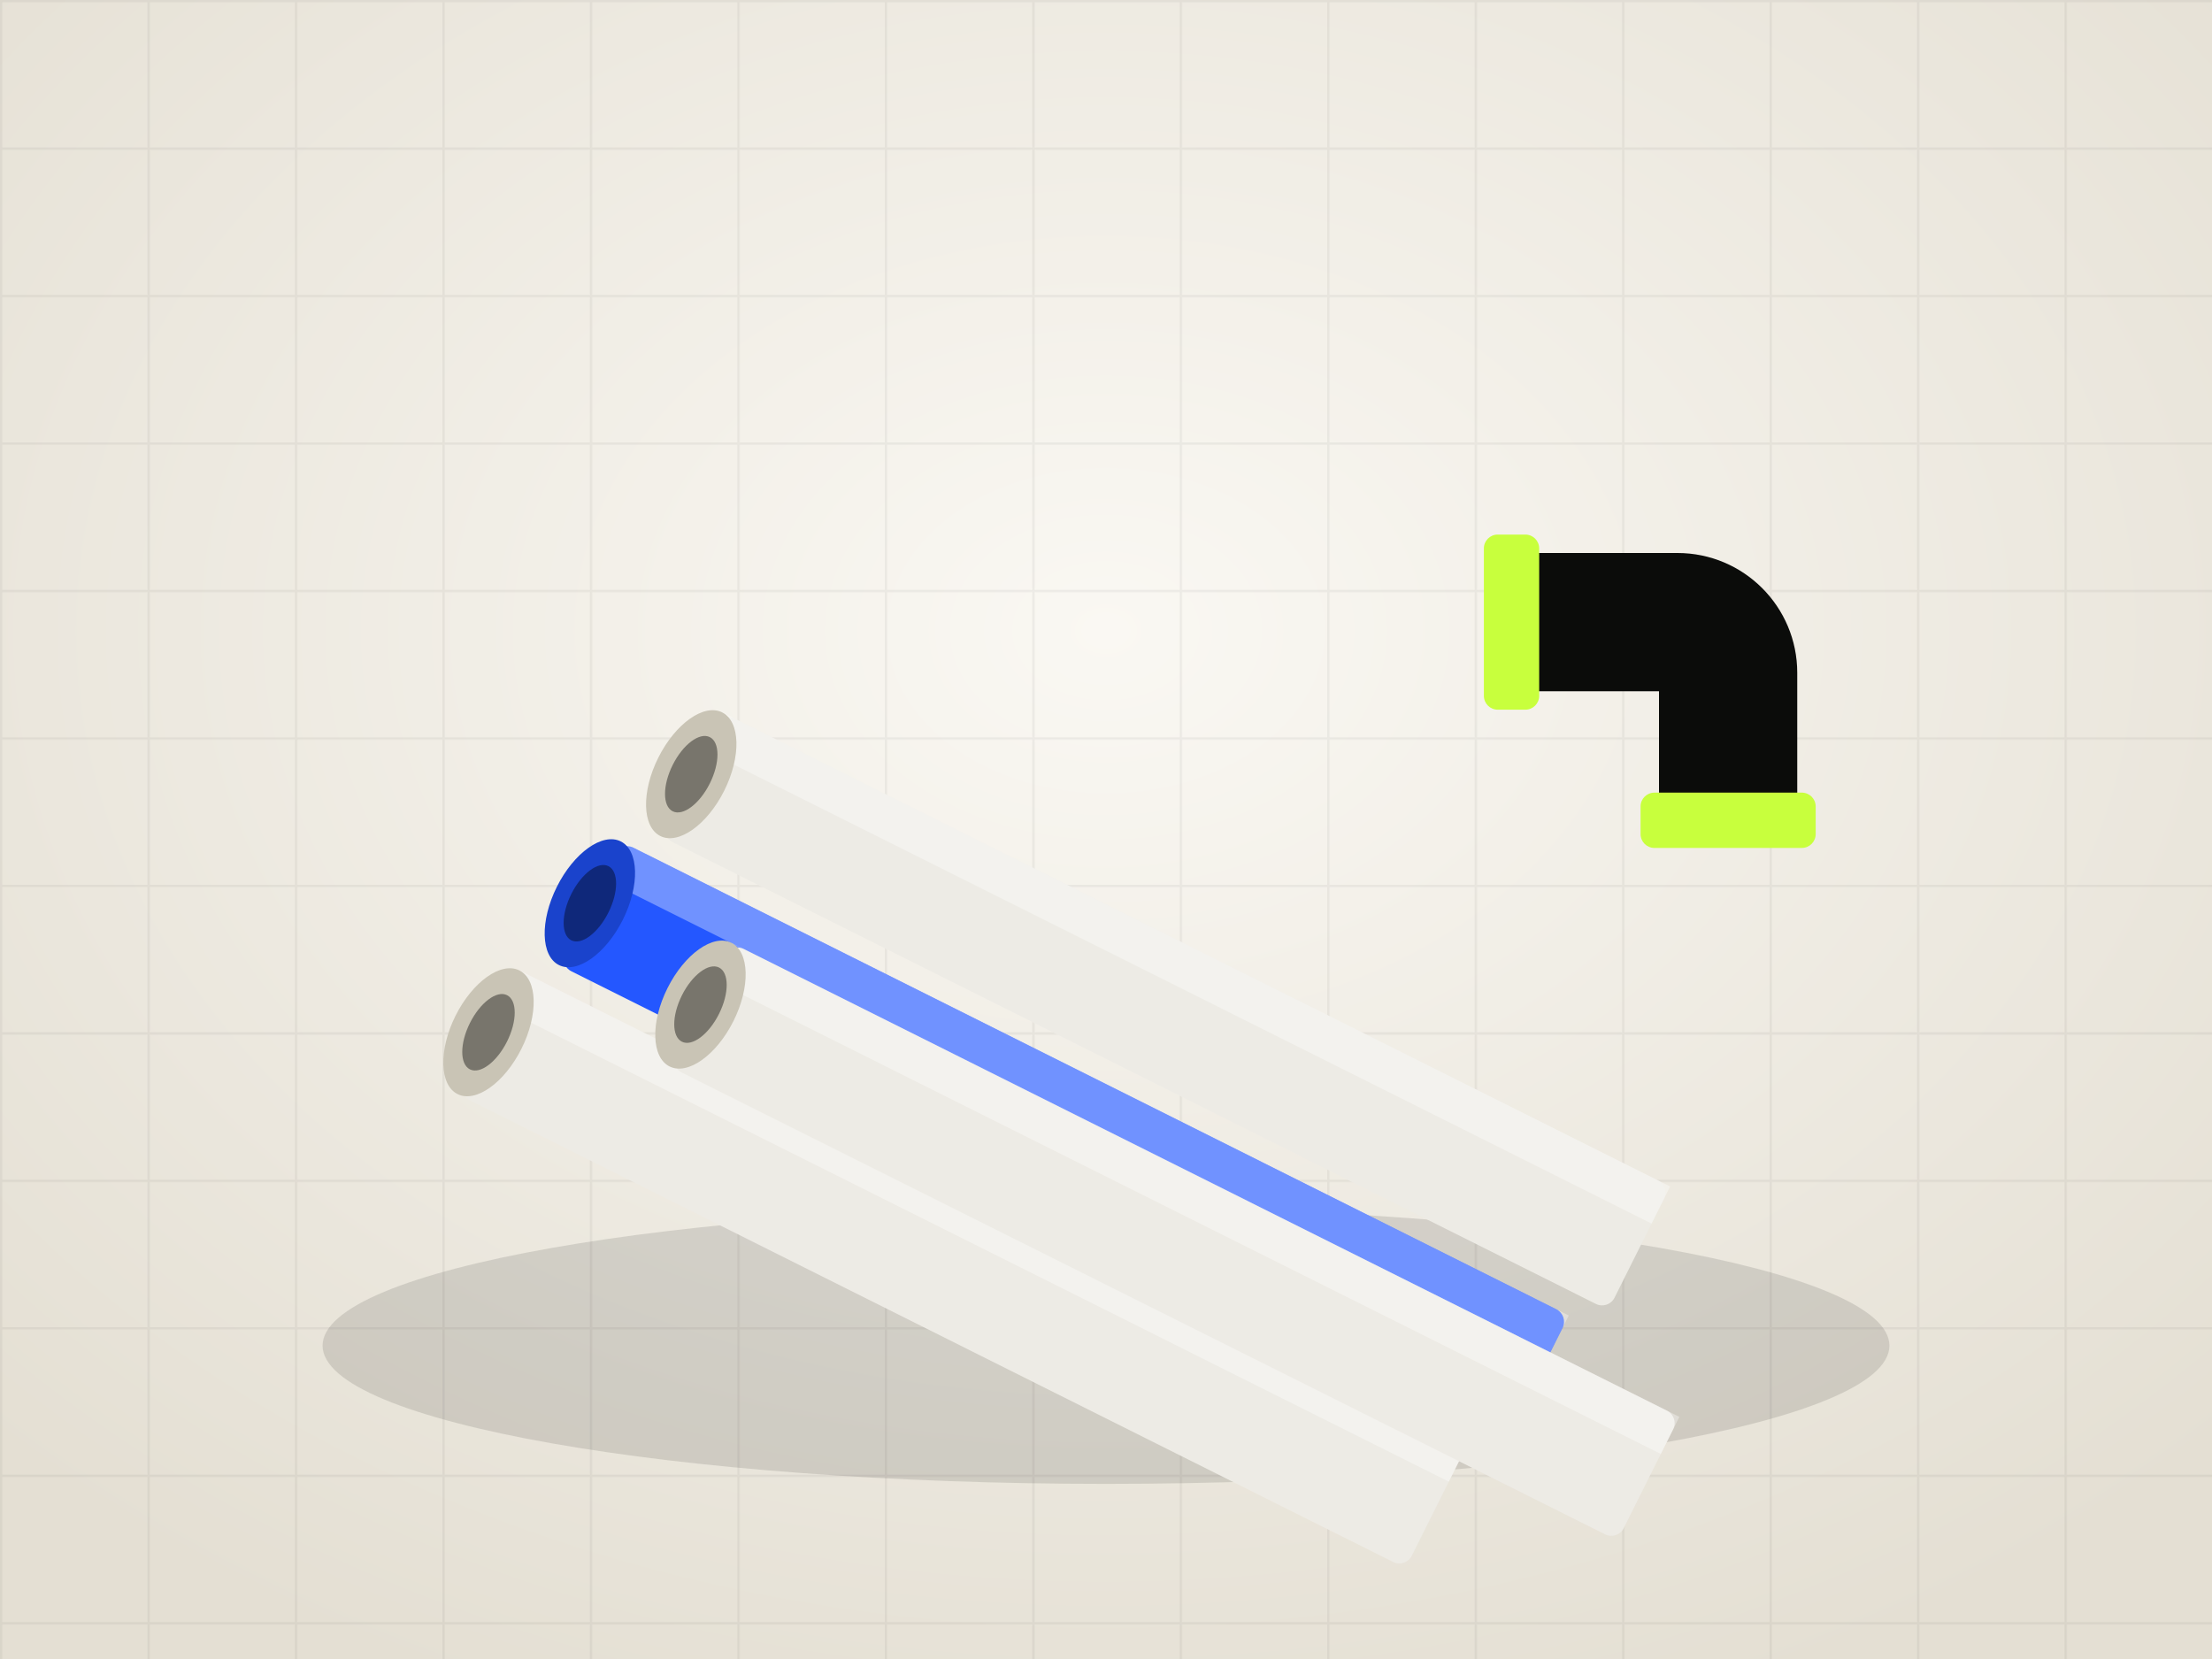
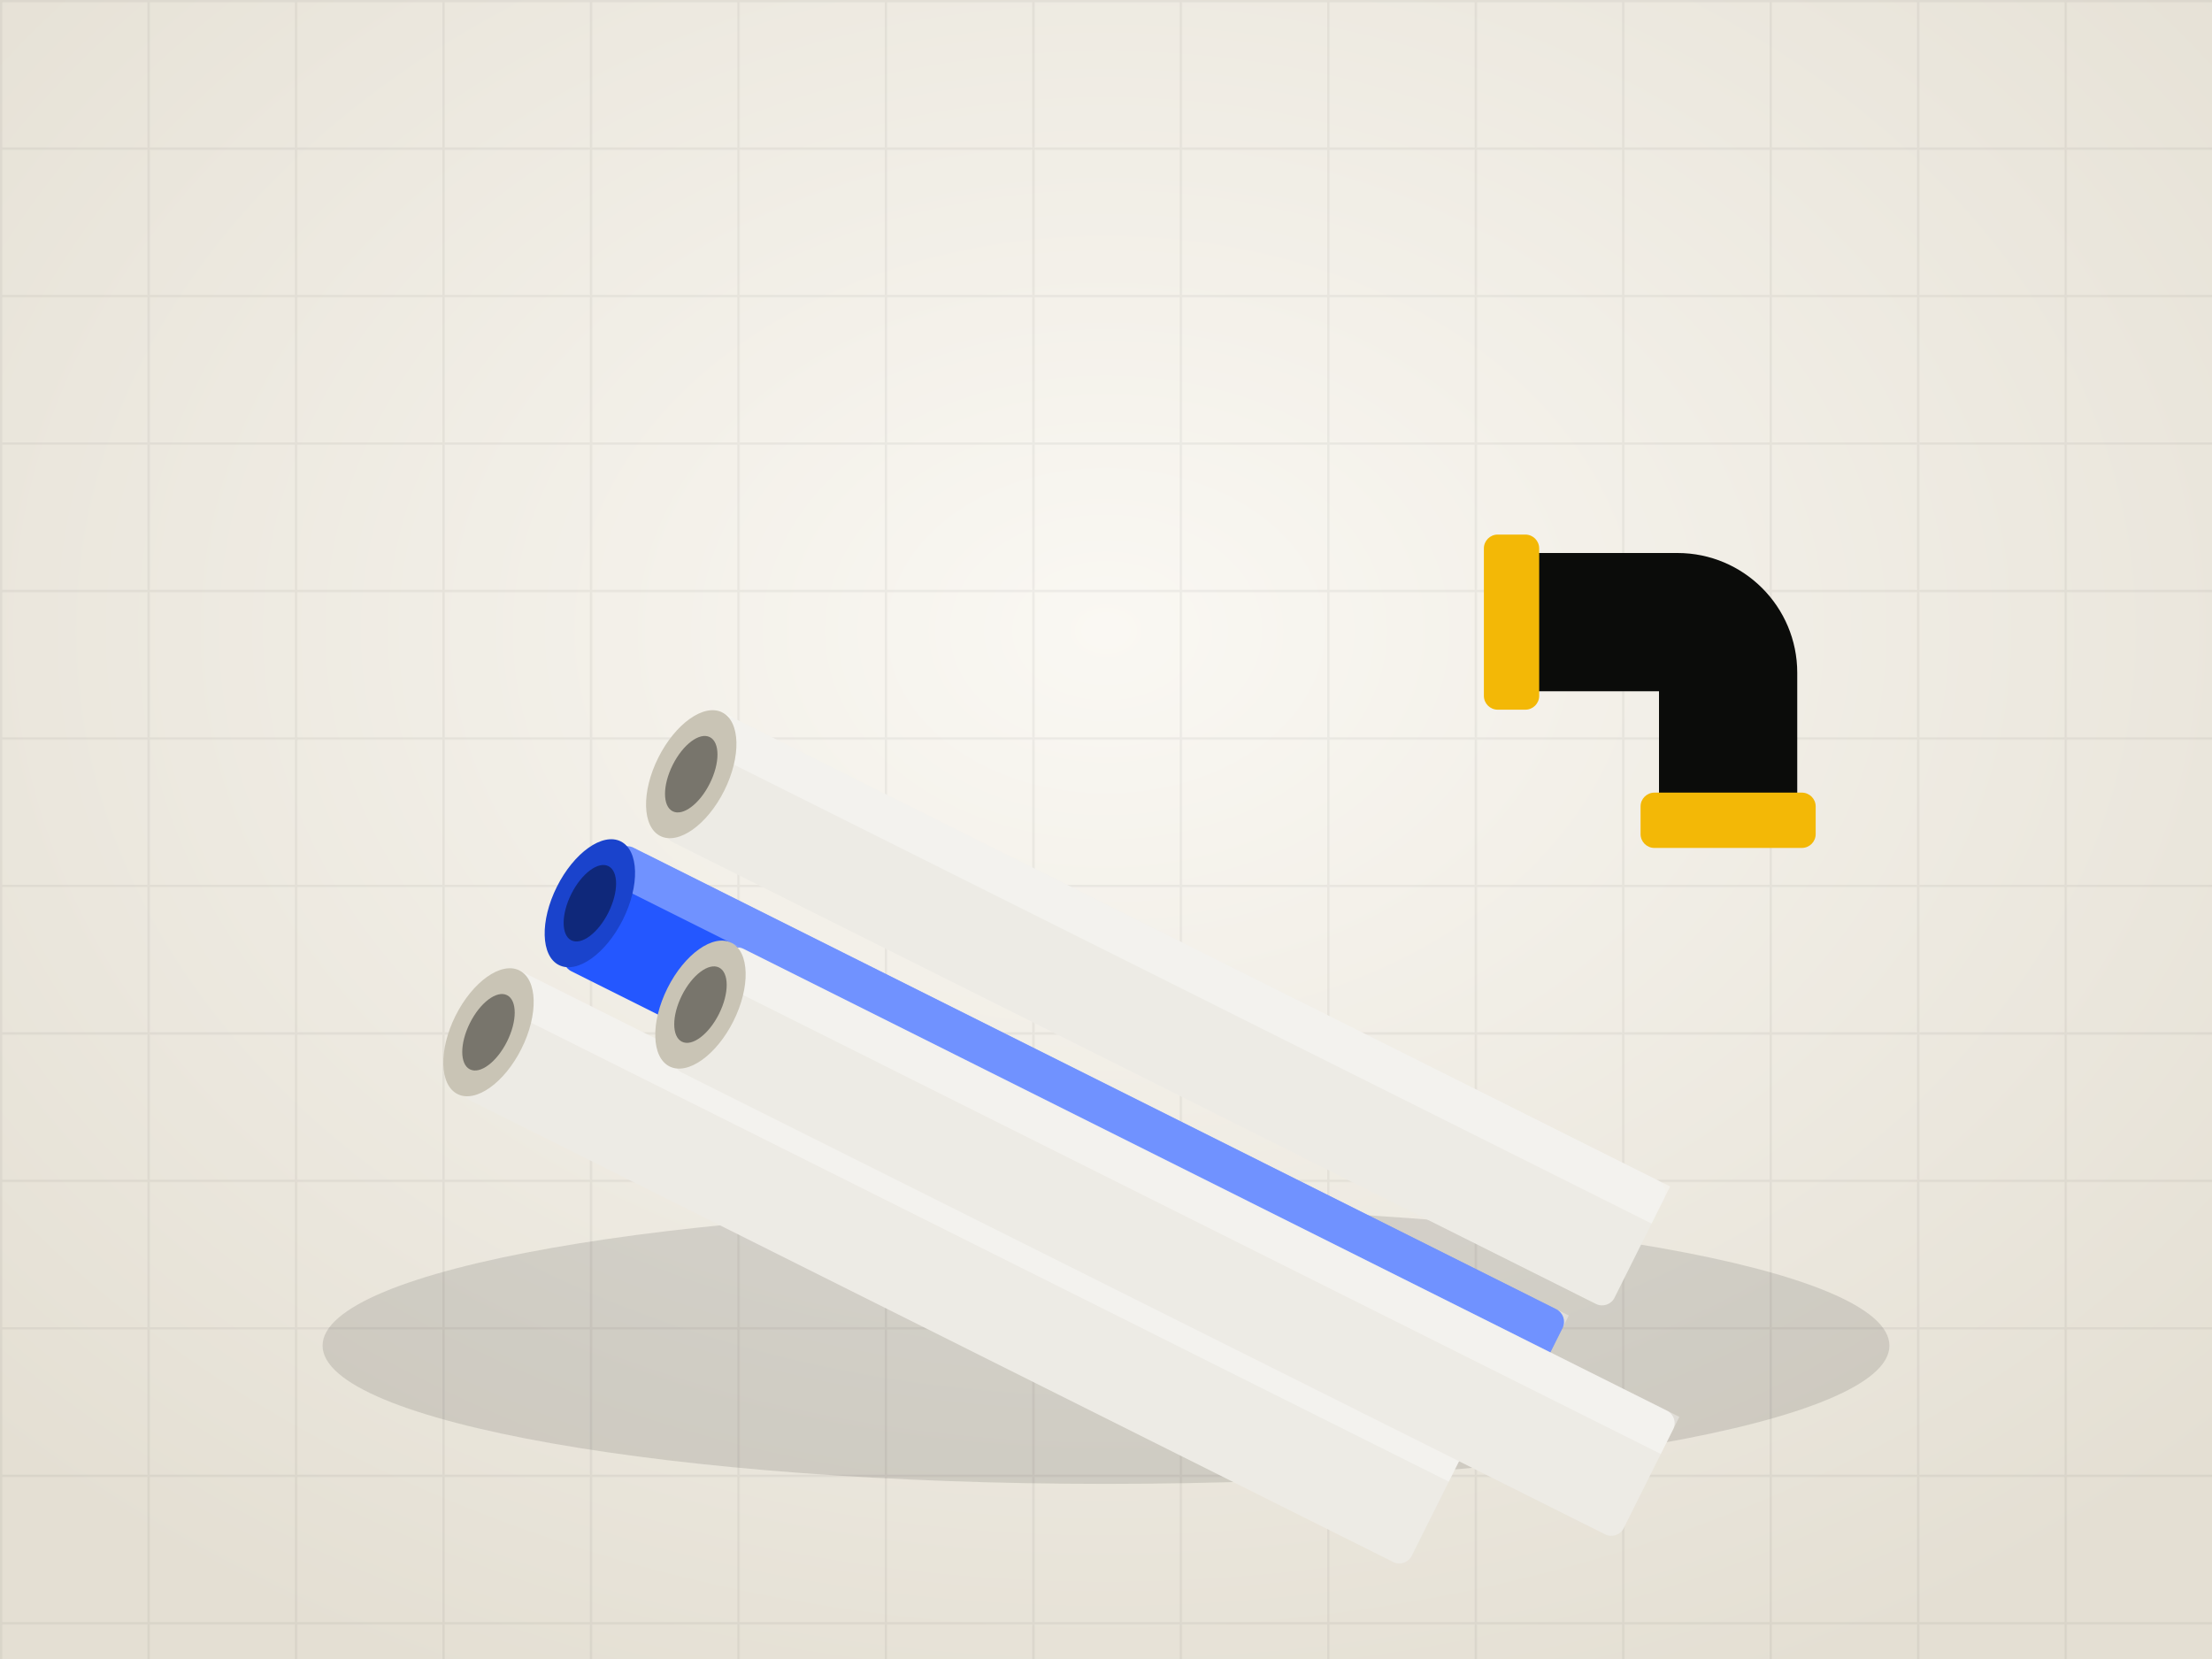
<svg xmlns="http://www.w3.org/2000/svg" viewBox="0 0 480 360" role="img" aria-label="Plumbing pipes illustration">
  <defs>
    <radialGradient id="g" cx="50%" cy="38%" r="70%">
      <stop offset="0" stop-color="#FAF8F3" />
      <stop offset="1" stop-color="#E4DFD3" />
    </radialGradient>
    <pattern id="grid" width="32" height="32" patternUnits="userSpaceOnUse">
      <path d="M32 0H0V32" fill="none" stroke="#0B0C0A" stroke-opacity=".05" />
    </pattern>
  </defs>
  <rect width="480" height="360" fill="url(#g)" />
  <rect width="480" height="360" fill="url(#grid)" />
  <ellipse cx="240" cy="292" rx="170" ry="30" fill="#0B0C0A" opacity=".12" />
  <g transform="rotate(26.57 150 168)">
    <rect x="150" y="153" width="230" height="30" rx="3" fill="#EDEBE5" />
    <rect x="150" y="153" width="230" height="9" fill="#FFFFFF" opacity=".35" />
    <ellipse cx="150" cy="168" rx="8" ry="15" fill="#C9C4B5" />
    <ellipse cx="150" cy="168" rx="4.5" ry="9" fill="#78756C" />
  </g>
  <g transform="rotate(26.57 128 196)">
    <rect x="128" y="181" width="230" height="30" rx="3" fill="#2457FF" />
    <rect x="128" y="181" width="230" height="9" fill="#FFFFFF" opacity=".35" />
    <ellipse cx="128" cy="196" rx="8" ry="15" fill="#1A43CC" />
    <ellipse cx="128" cy="196" rx="4.5" ry="9" fill="#0F287A" />
  </g>
  <g transform="rotate(26.57 106 224)">
    <rect x="106" y="209" width="230" height="30" rx="3" fill="#EDEBE5" />
    <rect x="106" y="209" width="230" height="9" fill="#FFFFFF" opacity=".35" />
    <ellipse cx="106" cy="224" rx="8" ry="15" fill="#C9C4B5" />
    <ellipse cx="106" cy="224" rx="4.5" ry="9" fill="#78756C" />
  </g>
  <g transform="rotate(26.57 152 218)">
    <rect x="152" y="203" width="230" height="30" rx="3" fill="#EDEBE5" />
    <rect x="152" y="203" width="230" height="9" fill="#FFFFFF" opacity=".35" />
    <ellipse cx="152" cy="218" rx="8" ry="15" fill="#C9C4B5" />
    <ellipse cx="152" cy="218" rx="4.5" ry="9" fill="#78756C" />
  </g>
  <path d="M330 120 h34 a26 26 0 0 1 26 26 v34 h-30 v-30 h-30z" fill="#0B0C0A" />
-   <rect x="322" y="116" width="12" height="38" rx="3" fill="#C8FF3D" />
-   <rect x="356" y="172" width="38" height="12" rx="3" fill="#C8FF3D" />
+   <rect x="322" y="116" width="12" height="38" rx="3" fill="#F3B806" />
+   <rect x="356" y="172" width="38" height="12" rx="3" fill="#F3B806" />
</svg>
